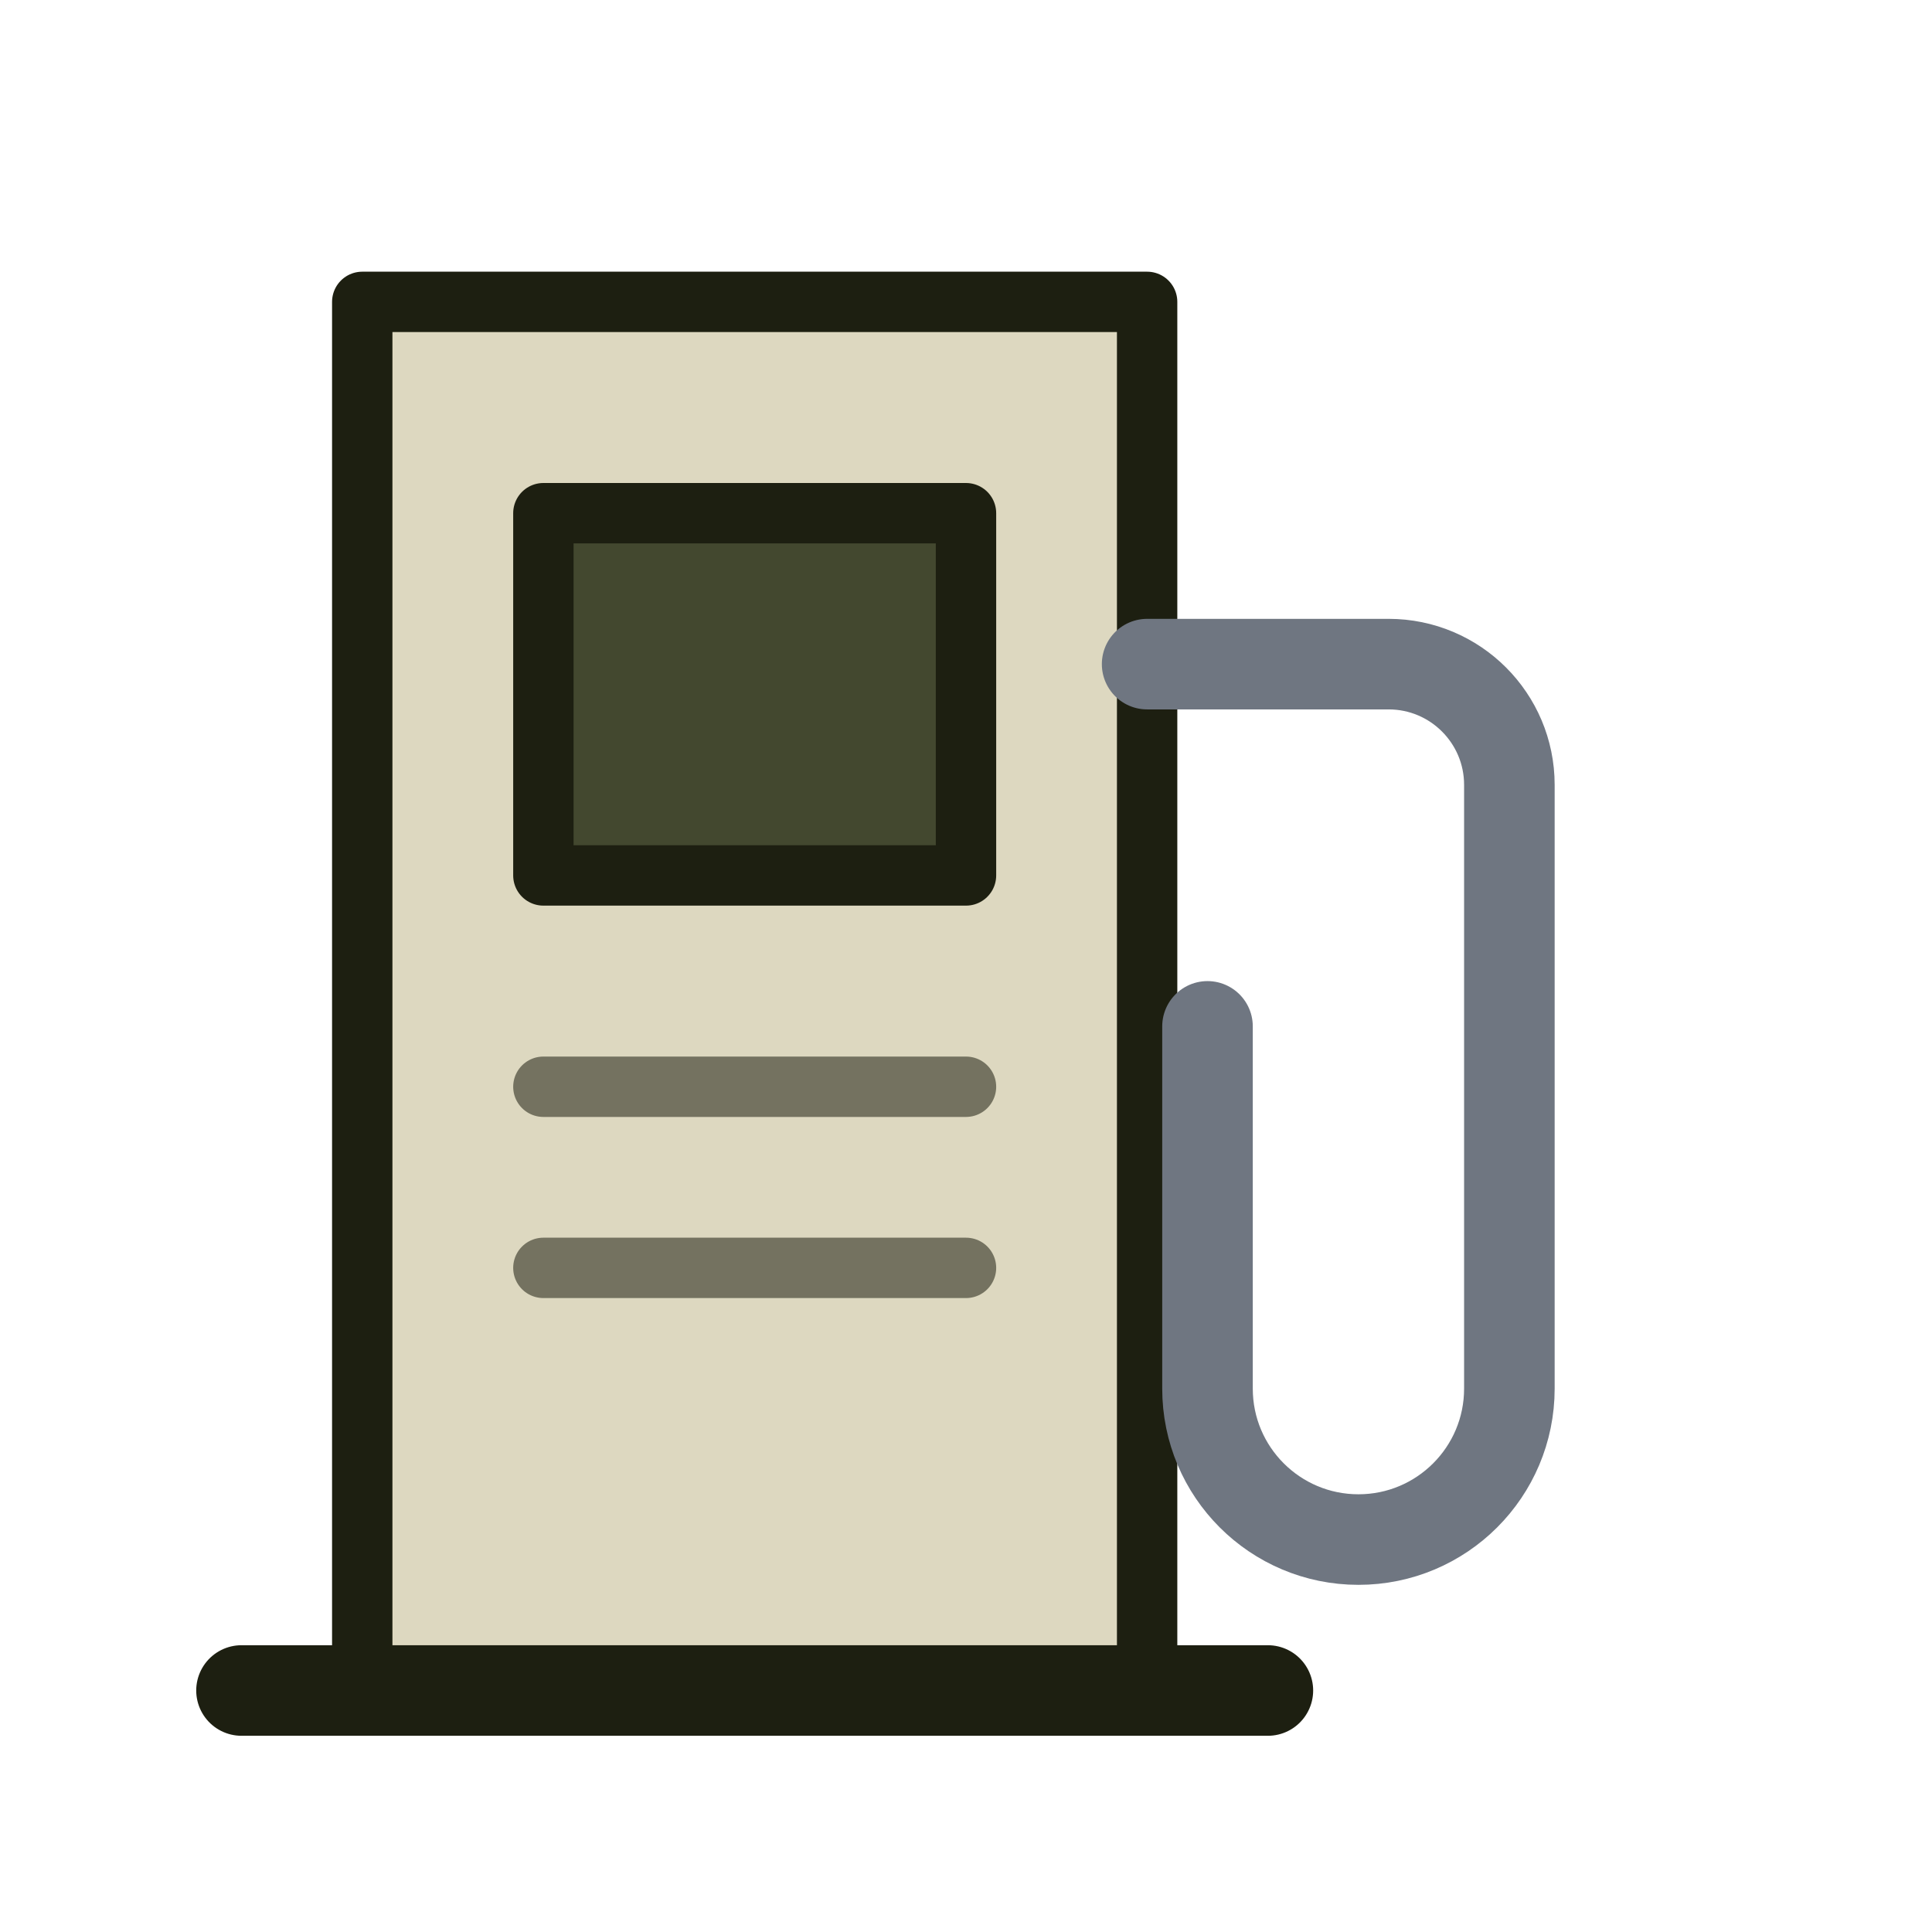
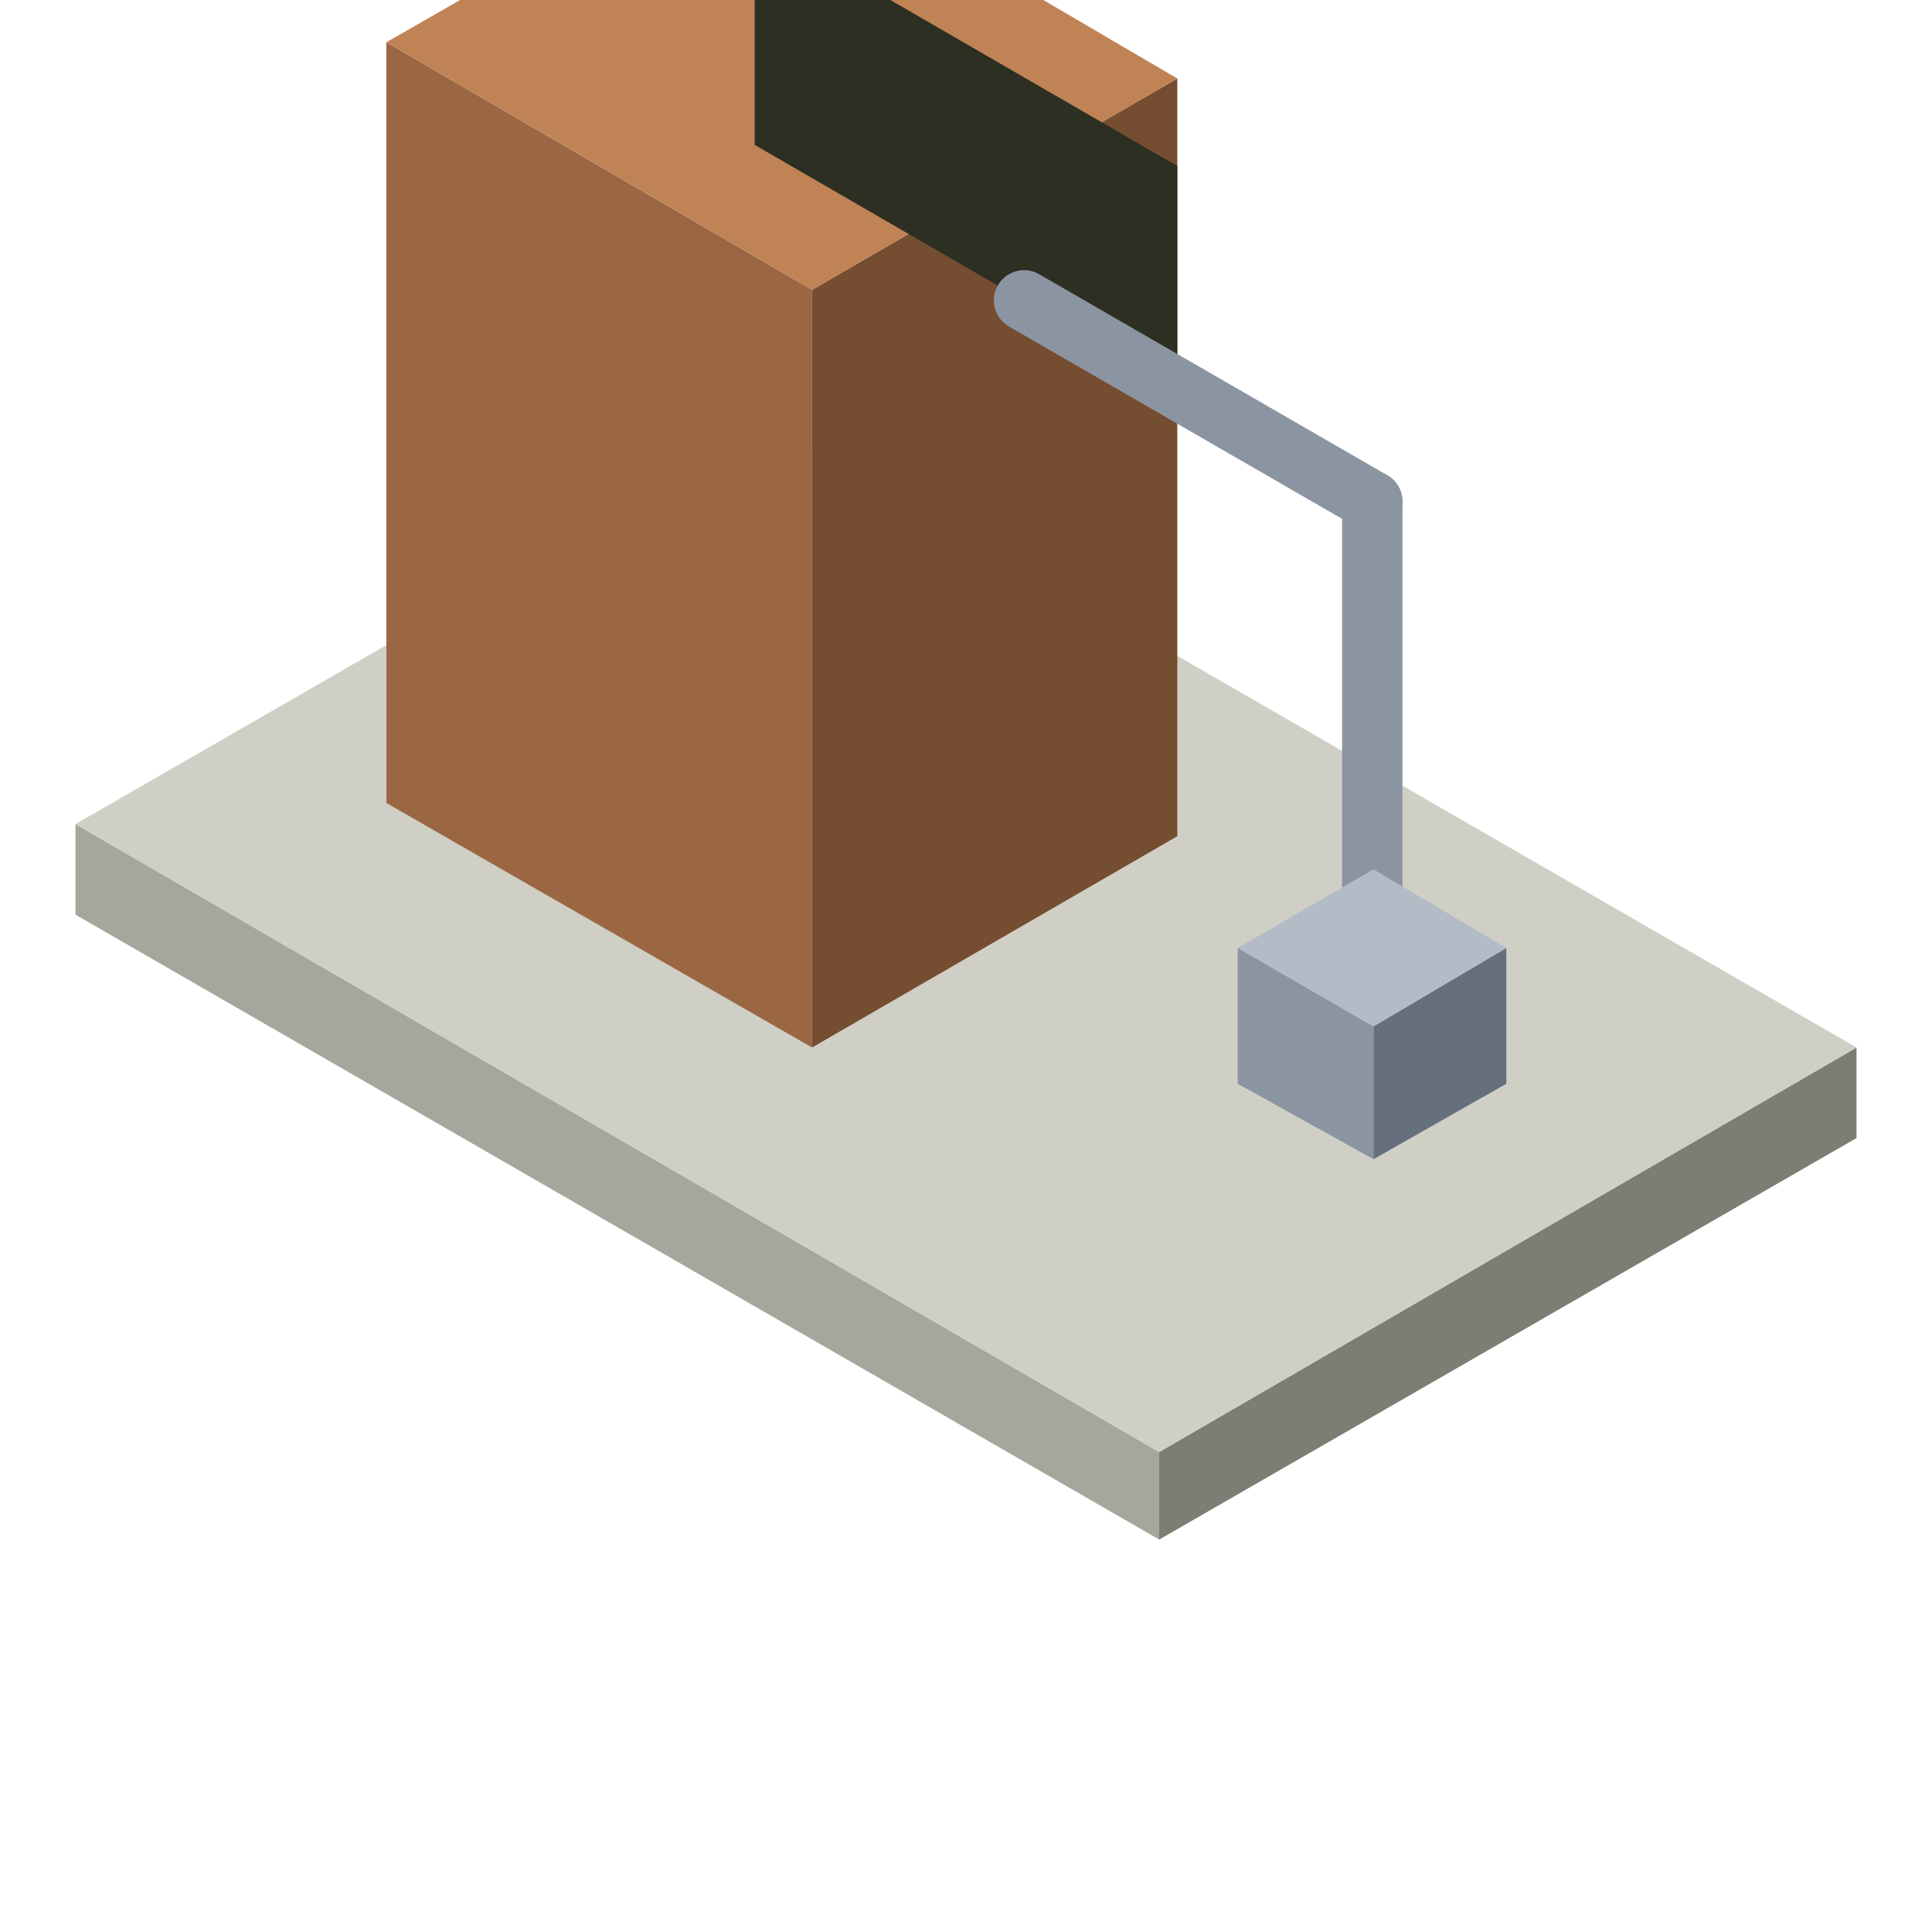
- <svg xmlns="http://www.w3.org/2000/svg" viewBox="0 0 64 64" fill="none" stroke="#1d1f11" stroke-width="2" stroke-linejoin="round" stroke-linecap="round">
-   <rect x="12" y="10" width="26" height="46" fill="#ddd8c0" />
-   <rect x="18" y="17" width="14" height="12" fill="#43482f" />
-   <path d="M18 36h14M18 42h14" stroke-width="2" opacity=".55" />
-   <path d="M38 22h8a4 4 0 014 4v20a5 5 0 01-10 0V34" stroke="#6f7681" stroke-width="3" fill="none" />
-   <path d="M8 56h34" stroke-width="3" />
+ <svg xmlns="http://www.w3.org/2000/svg" viewBox="0 0 64 64" fill="none">
+   <path d="M2.5 30.3L38.4 51.0L38.4 48.1L2.5 27.3Z" fill="#a6a69c" />
+   <path d="M61.5 37.7L38.4 51.0L38.4 48.1L61.5 34.7Z" fill="#7d7d74" />
+   <path d="M25.6 14.0L61.5 34.7L38.4 48.1L2.5 27.3Z" fill="#cfcfc6" />
+   <path d="M12.8 26.6L26.9 34.7L26.9 9.6L12.8 1.4Z" fill="#9a6742" />
+   <path d="M39.0 27.7L26.9 34.7L26.9 9.6L39.0 2.6Z" fill="#754d30" />
+   <path d="M25.0 -5.6L39.0 2.6L26.9 9.6L12.8 1.4Z" fill="#c08356" />
+   <path d="M25.0 4.8L39.0 12.9L39.0 5.5L25.0 -2.6Z" fill="#2c2f22" />
+   <path d="M33.923 9.95L45.458 16.61" stroke="#8b95a1" stroke-width="2" stroke-linecap="round" />
+   <path d="M45.458 16.61L45.458 32.15" stroke="#8b95a1" stroke-width="2" stroke-linecap="round" />
+   <path d="M41.0 35.9L45.5 38.4L45.5 34.0L41.0 31.4Z" fill="#8b95a1" />
+   <path d="M49.9 35.9L45.5 38.4L45.5 34.0L49.9 31.4Z" fill="#66707c" />
+   <path d="M45.5 28.8L49.9 31.4L45.5 34.0L41.0 31.4Z" fill="#b3bcc6" />
</svg>
